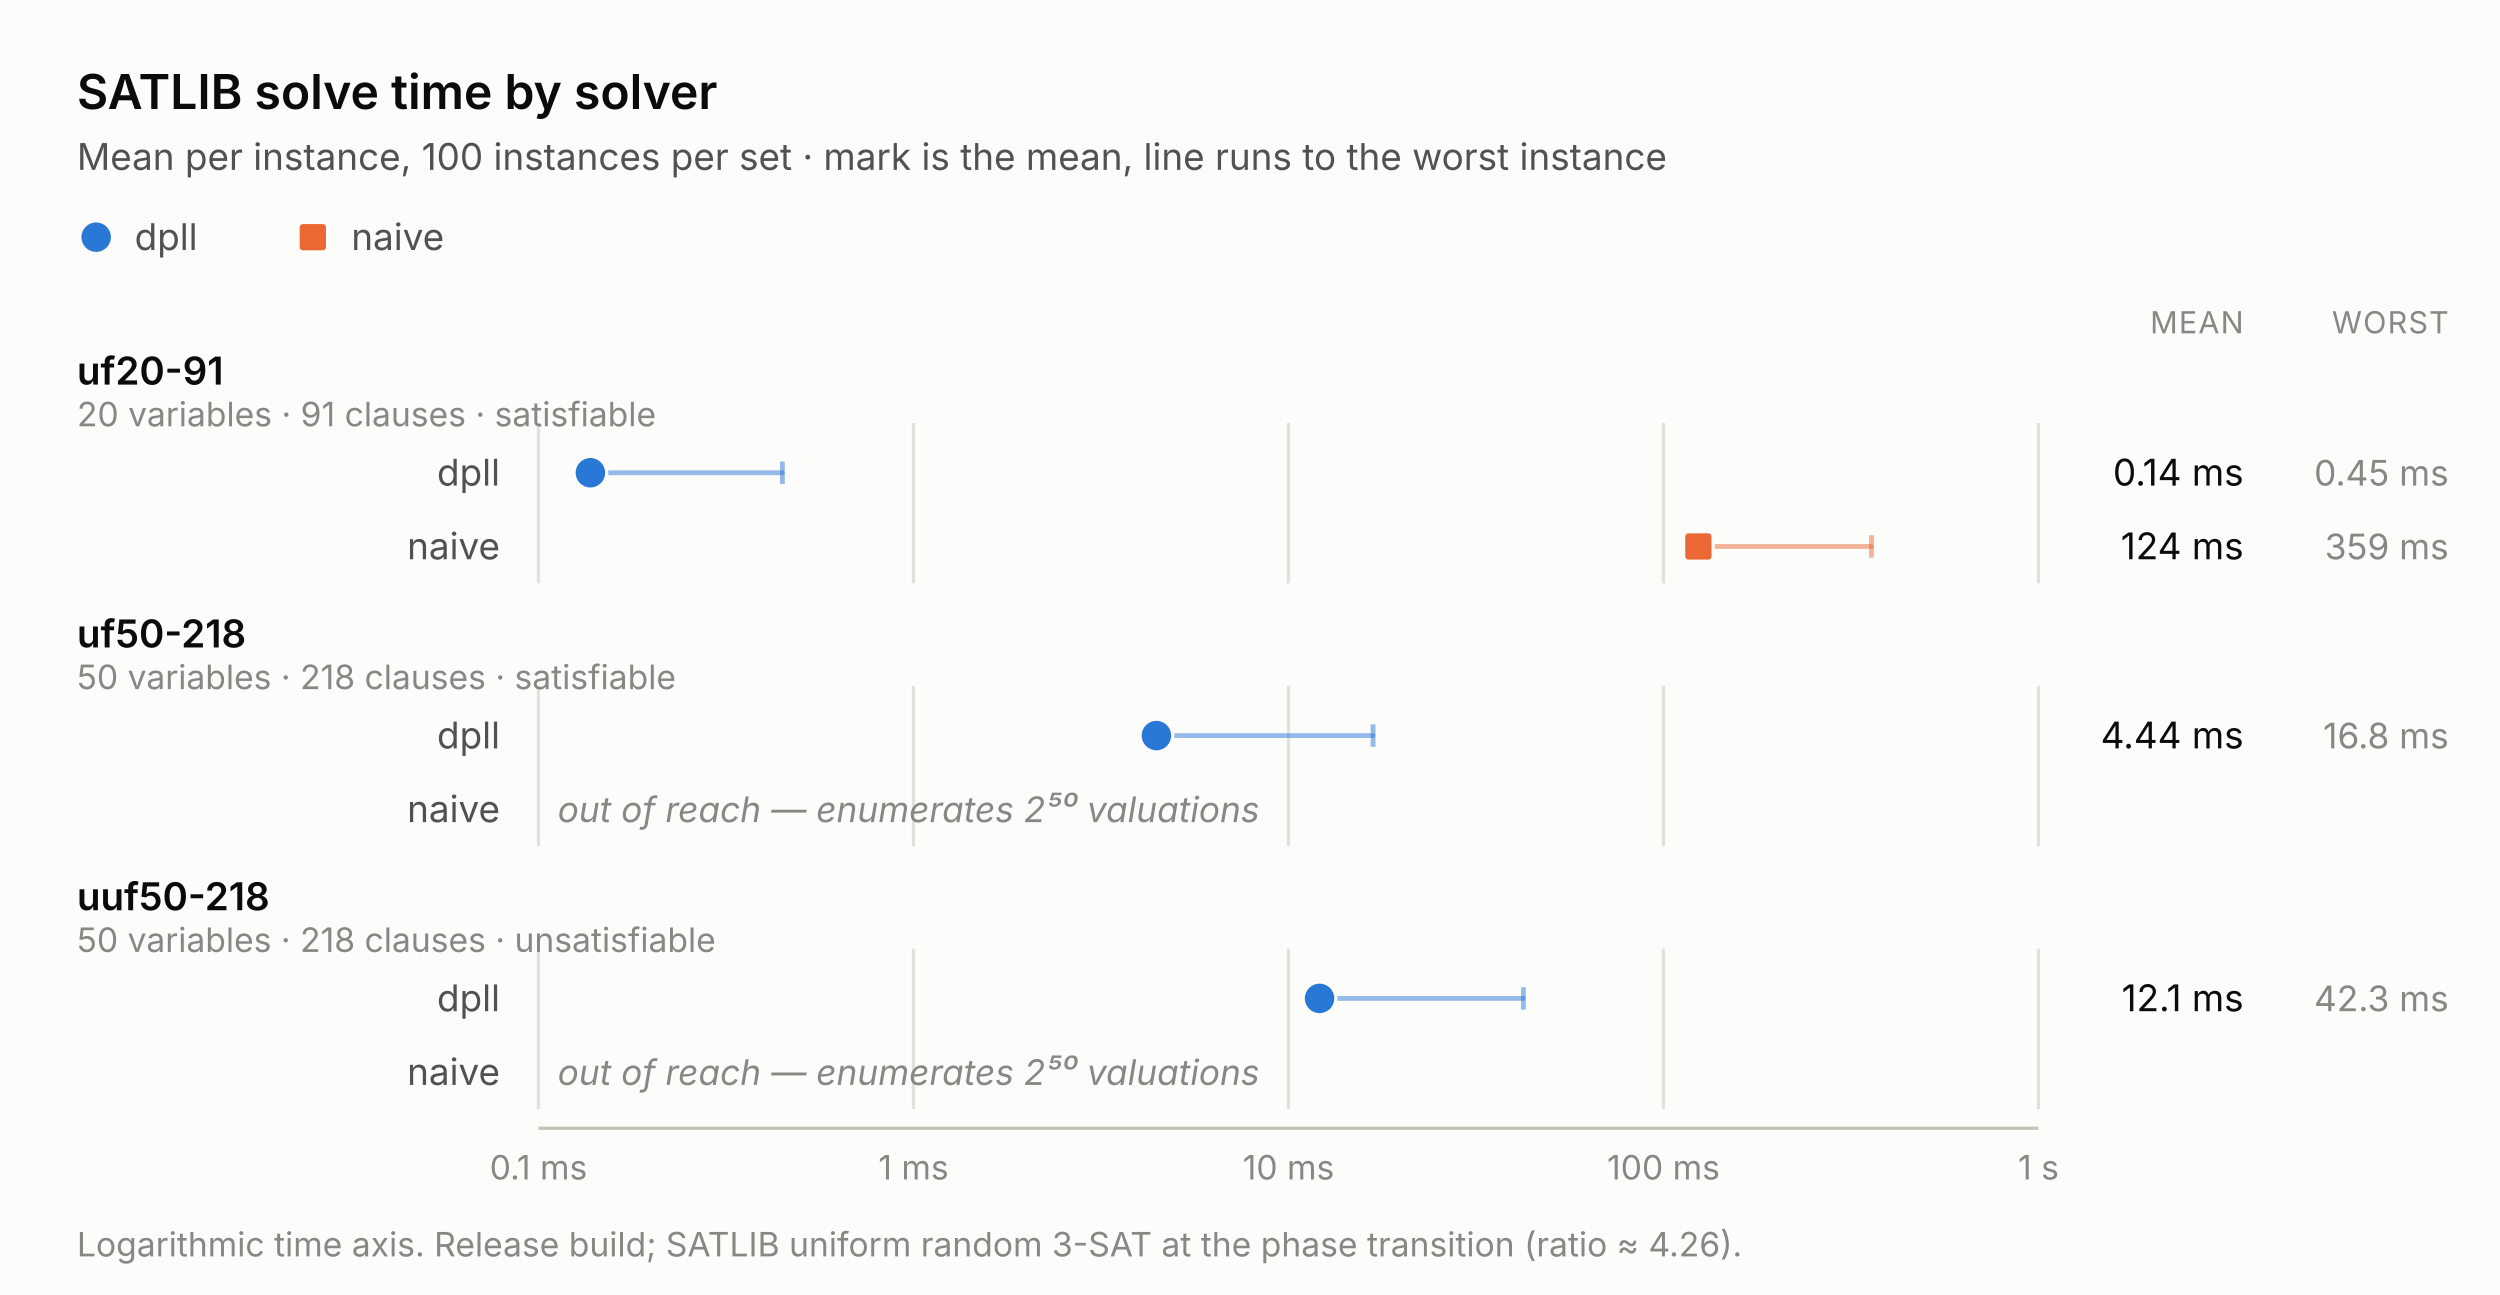
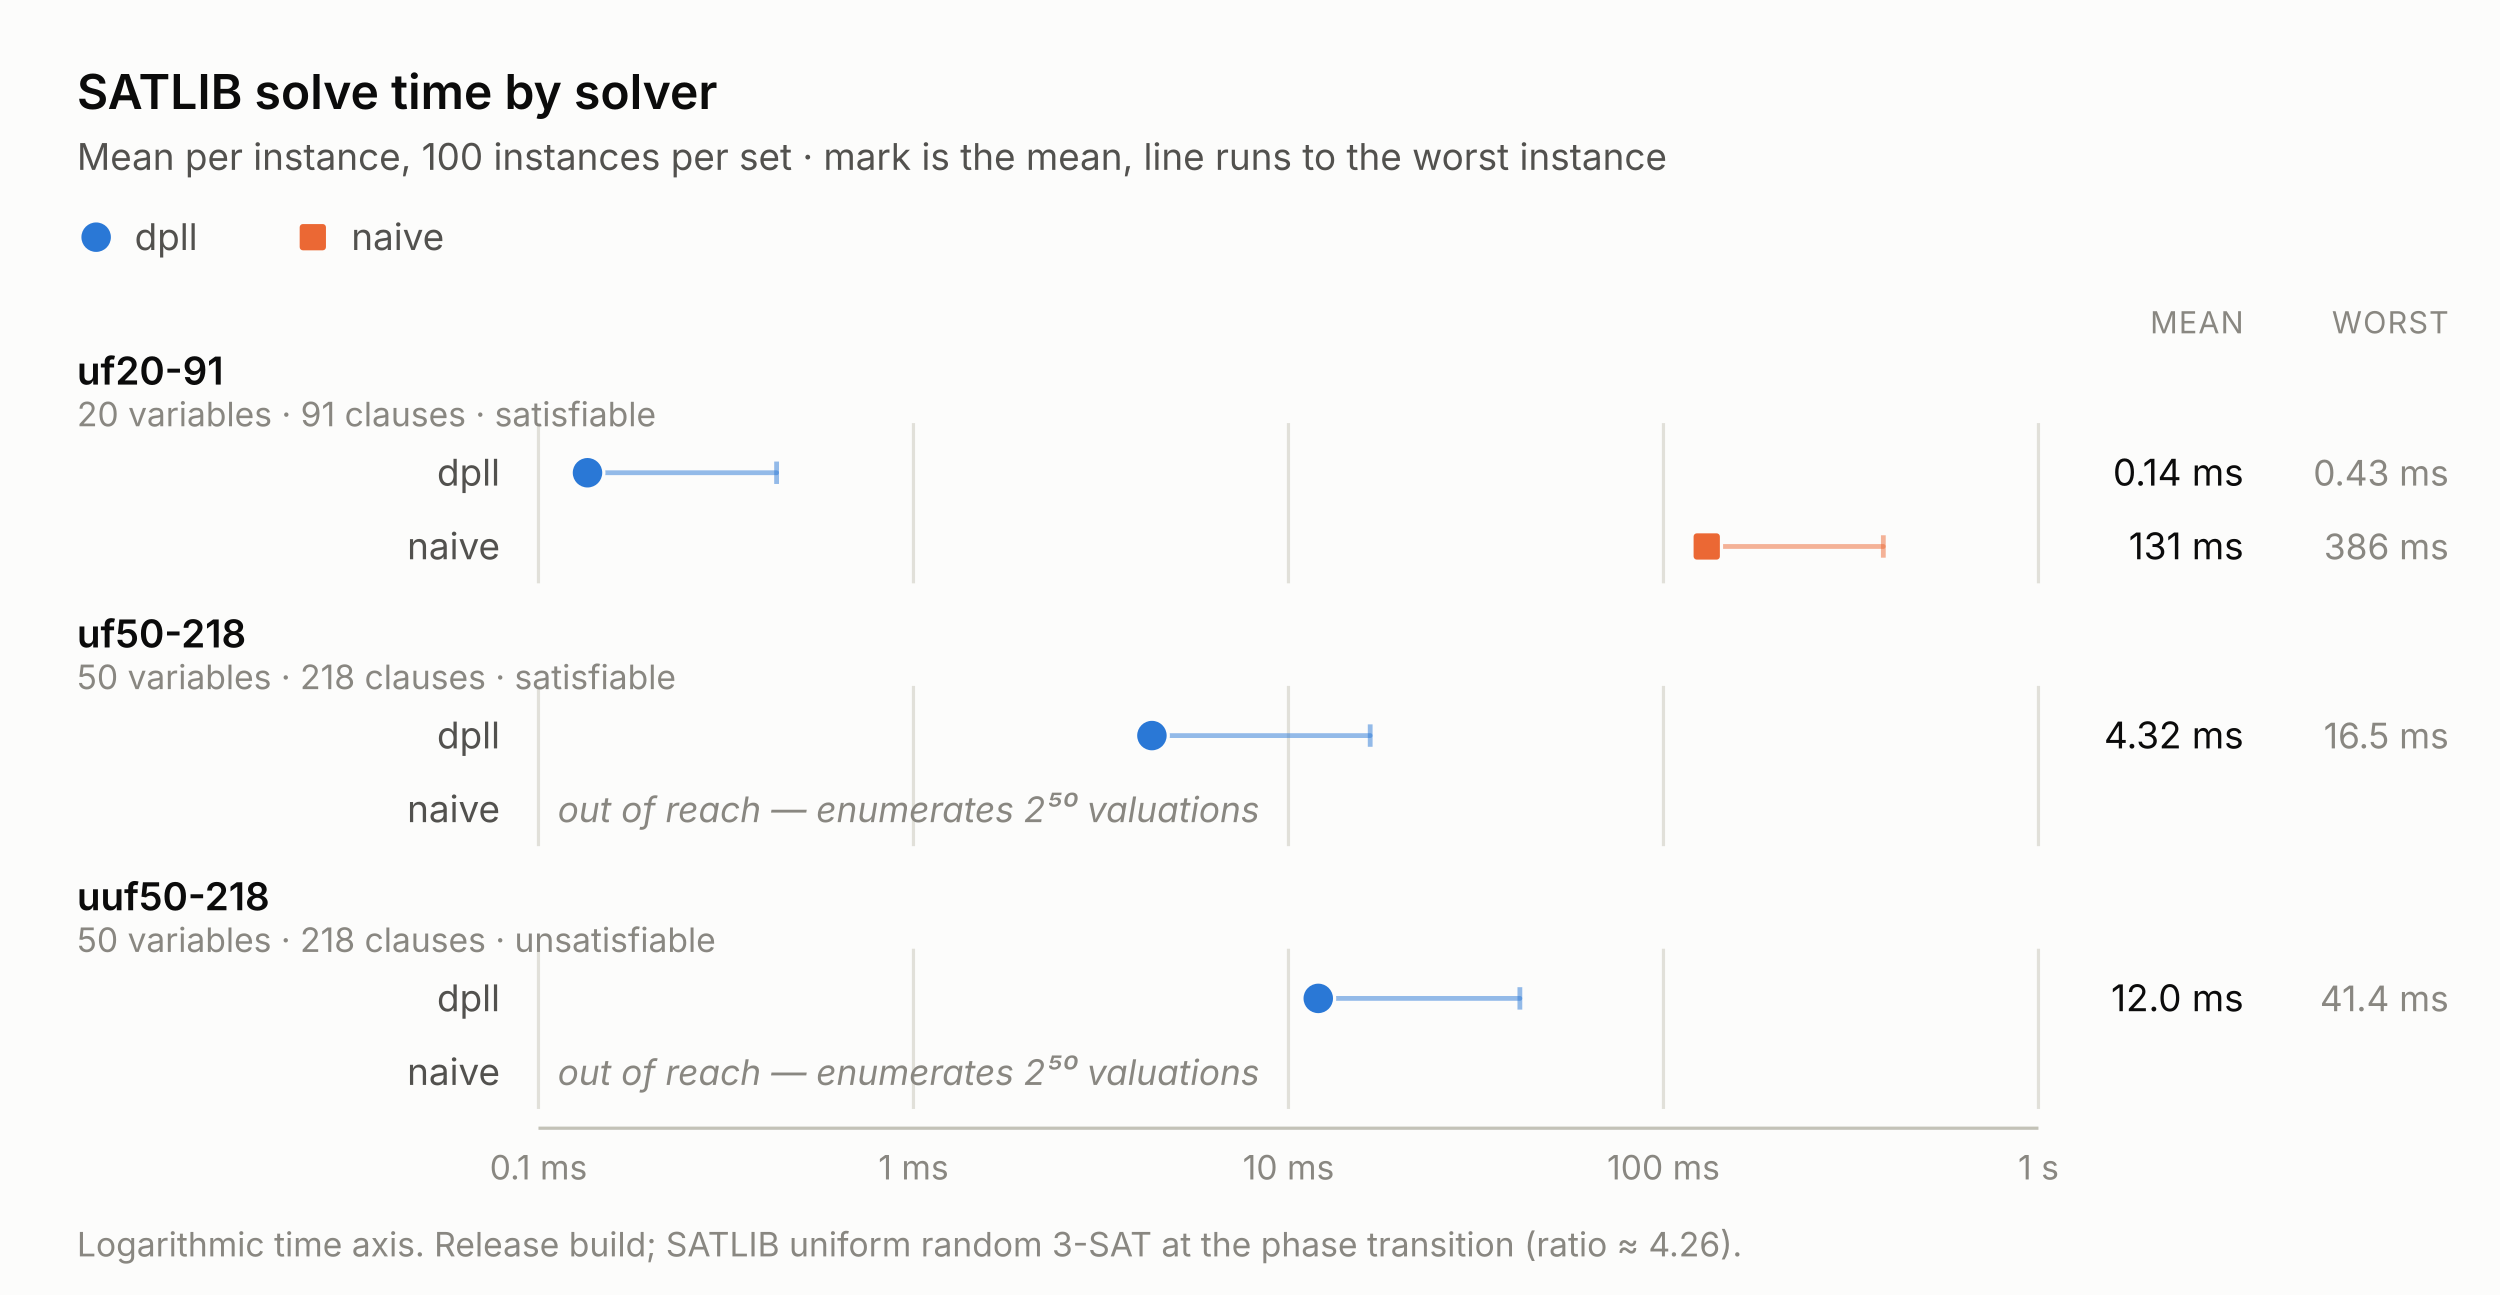
<svg xmlns="http://www.w3.org/2000/svg" viewBox="0 0 780 404.0" width="780" height="404.0" role="img" aria-labelledby="figTitle figDesc" font-family="system-ui, -apple-system, 'Segoe UI', sans-serif">
  <rect x="0" y="0" width="780" height="404.0" fill="#fcfcfb" />
  <line x1="168.0" y1="132.0" x2="168.0" y2="182.0" stroke="#e1e0d9" stroke-width="1" />
  <line x1="285.0" y1="132.0" x2="285.0" y2="182.0" stroke="#e1e0d9" stroke-width="1" />
  <line x1="402.0" y1="132.0" x2="402.0" y2="182.0" stroke="#e1e0d9" stroke-width="1" />
  <line x1="519.0" y1="132.0" x2="519.0" y2="182.0" stroke="#e1e0d9" stroke-width="1" />
  <line x1="636.0" y1="132.0" x2="636.0" y2="182.0" stroke="#e1e0d9" stroke-width="1" />
  <line x1="168.0" y1="214.0" x2="168.0" y2="264.0" stroke="#e1e0d9" stroke-width="1" />
  <line x1="285.0" y1="214.0" x2="285.0" y2="264.0" stroke="#e1e0d9" stroke-width="1" />
  <line x1="402.0" y1="214.0" x2="402.0" y2="264.0" stroke="#e1e0d9" stroke-width="1" />
  <line x1="519.0" y1="214.0" x2="519.0" y2="264.0" stroke="#e1e0d9" stroke-width="1" />
  <line x1="636.0" y1="214.0" x2="636.0" y2="264.0" stroke="#e1e0d9" stroke-width="1" />
  <line x1="168.0" y1="296.0" x2="168.0" y2="346.0" stroke="#e1e0d9" stroke-width="1" />
  <line x1="285.0" y1="296.0" x2="285.0" y2="346.0" stroke="#e1e0d9" stroke-width="1" />
  <line x1="402.0" y1="296.0" x2="402.0" y2="346.0" stroke="#e1e0d9" stroke-width="1" />
  <line x1="519.0" y1="296.0" x2="519.0" y2="346.0" stroke="#e1e0d9" stroke-width="1" />
  <line x1="636.0" y1="296.0" x2="636.0" y2="346.0" stroke="#e1e0d9" stroke-width="1" />
  <line x1="168.0" y1="352.0" x2="636.0" y2="352.0" stroke="#c3c2b7" stroke-width="1" />
  <text x="24.0" y="34.0" fill="#0b0b0b" font-size="15" font-weight="600">SATLIB solve time by solver</text>
  <text x="24.0" y="53.0" fill="#52514e" font-size="11.5">Mean per instance, 100 instances per set · mark is the mean, line runs to the worst instance</text>
  <circle cx="30.0" cy="74.0" r="4.6" fill="none" stroke="#fcfcfb" stroke-width="2" />
  <circle cx="30.0" cy="74.0" r="4.6" fill="#2a78d6" />
  <text x="42.0" y="78.0" fill="#52514e" font-size="11.5">dpll</text>
  <rect x="93.5" y="69.9" width="8.2" height="8.2" rx="1" fill="none" stroke="#fcfcfb" stroke-width="2" />
  <rect x="93.5" y="69.9" width="8.2" height="8.2" rx="1" fill="#eb6834" />
  <text x="109.6" y="78.0" fill="#52514e" font-size="11.5">naive</text>
  <text x="700.0" y="104.0" fill="#898781" font-size="9.5" text-anchor="end" letter-spacing="0.04em">MEAN</text>
  <text x="764.0" y="104.0" fill="#898781" font-size="9.5" text-anchor="end" letter-spacing="0.04em">WORST</text>
  <text x="24.0" y="120.0" fill="#0b0b0b" font-size="12" font-weight="600">uf20-91</text>
  <text x="24.0" y="133.0" fill="#898781" font-size="10.5">20 variables · 91 clauses · satisfiable</text>
  <text x="156.0" y="151.5" fill="#52514e" font-size="11.5" text-anchor="end">dpll</text>
-   <line x1="184.2" y1="147.5" x2="244.1" y2="147.5" stroke="#2a78d6" stroke-width="1.5" stroke-linecap="round" opacity="0.5" />
-   <line x1="244.1" y1="144.0" x2="244.1" y2="151.0" stroke="#2a78d6" stroke-width="1.5" opacity="0.5" />
-   <circle cx="184.2" cy="147.5" r="4.6" fill="none" stroke="#fcfcfb" stroke-width="2" />
-   <circle cx="184.2" cy="147.5" r="4.6" fill="#2a78d6" />
+   <line x1="183.3" y1="147.5" x2="242.3" y2="147.5" stroke="#2a78d6" stroke-width="1.5" stroke-linecap="round" opacity="0.5" />
+   <line x1="242.3" y1="144.0" x2="242.3" y2="151.0" stroke="#2a78d6" stroke-width="1.5" opacity="0.5" />
+   <circle cx="183.3" cy="147.5" r="4.6" fill="none" stroke="#fcfcfb" stroke-width="2" />
+   <circle cx="183.3" cy="147.5" r="4.6" fill="#2a78d6" />
  <text x="700.0" y="151.5" fill="#0b0b0b" font-size="11.5" text-anchor="end">0.14 ms</text>
-   <text x="764.0" y="151.5" fill="#898781" font-size="11" text-anchor="end">0.45 ms</text>
+   <text x="764.0" y="151.5" fill="#898781" font-size="11" text-anchor="end">0.43 ms</text>
  <text x="156.0" y="174.5" fill="#52514e" font-size="11.5" text-anchor="end">naive</text>
-   <line x1="529.9" y1="170.5" x2="583.9" y2="170.5" stroke="#eb6834" stroke-width="1.5" stroke-linecap="round" opacity="0.5" />
-   <line x1="583.9" y1="167.0" x2="583.9" y2="174.0" stroke="#eb6834" stroke-width="1.5" opacity="0.5" />
-   <rect x="525.8" y="166.4" width="8.2" height="8.2" rx="1" fill="none" stroke="#fcfcfb" stroke-width="2" />
-   <rect x="525.8" y="166.4" width="8.2" height="8.2" rx="1" fill="#eb6834" />
-   <text x="700.0" y="174.5" fill="#0b0b0b" font-size="11.5" text-anchor="end">124 ms</text>
-   <text x="764.0" y="174.5" fill="#898781" font-size="11" text-anchor="end">359 ms</text>
+   <line x1="532.5" y1="170.5" x2="587.6" y2="170.5" stroke="#eb6834" stroke-width="1.5" stroke-linecap="round" opacity="0.5" />
+   <line x1="587.6" y1="167.0" x2="587.6" y2="174.0" stroke="#eb6834" stroke-width="1.5" opacity="0.5" />
+   <rect x="528.4" y="166.4" width="8.2" height="8.2" rx="1" fill="none" stroke="#fcfcfb" stroke-width="2" />
+   <rect x="528.4" y="166.4" width="8.2" height="8.2" rx="1" fill="#eb6834" />
+   <text x="700.0" y="174.5" fill="#0b0b0b" font-size="11.5" text-anchor="end">131 ms</text>
+   <text x="764.0" y="174.5" fill="#898781" font-size="11" text-anchor="end">386 ms</text>
  <text x="24.0" y="202.0" fill="#0b0b0b" font-size="12" font-weight="600">uf50-218</text>
  <text x="24.0" y="215.0" fill="#898781" font-size="10.5">50 variables · 218 clauses · satisfiable</text>
  <text x="156.0" y="233.5" fill="#52514e" font-size="11.5" text-anchor="end">dpll</text>
-   <line x1="360.8" y1="229.5" x2="428.4" y2="229.5" stroke="#2a78d6" stroke-width="1.5" stroke-linecap="round" opacity="0.5" />
-   <line x1="428.4" y1="226.0" x2="428.4" y2="233.0" stroke="#2a78d6" stroke-width="1.5" opacity="0.5" />
-   <circle cx="360.8" cy="229.5" r="4.6" fill="none" stroke="#fcfcfb" stroke-width="2" />
-   <circle cx="360.8" cy="229.5" r="4.6" fill="#2a78d6" />
-   <text x="700.0" y="233.5" fill="#0b0b0b" font-size="11.5" text-anchor="end">4.44 ms</text>
-   <text x="764.0" y="233.5" fill="#898781" font-size="11" text-anchor="end">16.8 ms</text>
+   <line x1="359.4" y1="229.5" x2="427.5" y2="229.5" stroke="#2a78d6" stroke-width="1.5" stroke-linecap="round" opacity="0.5" />
+   <line x1="427.5" y1="226.0" x2="427.5" y2="233.0" stroke="#2a78d6" stroke-width="1.5" opacity="0.5" />
+   <circle cx="359.4" cy="229.5" r="4.6" fill="none" stroke="#fcfcfb" stroke-width="2" />
+   <circle cx="359.4" cy="229.5" r="4.6" fill="#2a78d6" />
+   <text x="700.0" y="233.5" fill="#0b0b0b" font-size="11.5" text-anchor="end">4.32 ms</text>
+   <text x="764.0" y="233.5" fill="#898781" font-size="11" text-anchor="end">16.5 ms</text>
  <text x="156.0" y="256.5" fill="#52514e" font-size="11.5" text-anchor="end">naive</text>
  <text x="174.0" y="256.5" fill="#898781" font-size="11" font-style="italic">out of reach — enumerates 2⁵⁰ valuations</text>
  <text x="24.0" y="284.0" fill="#0b0b0b" font-size="12" font-weight="600">uuf50-218</text>
  <text x="24.0" y="297.0" fill="#898781" font-size="10.5">50 variables · 218 clauses · unsatisfiable</text>
  <text x="156.0" y="315.5" fill="#52514e" font-size="11.5" text-anchor="end">dpll</text>
-   <line x1="411.7" y1="311.5" x2="475.3" y2="311.5" stroke="#2a78d6" stroke-width="1.5" stroke-linecap="round" opacity="0.5" />
-   <line x1="475.3" y1="308.0" x2="475.3" y2="315.0" stroke="#2a78d6" stroke-width="1.5" opacity="0.5" />
-   <circle cx="411.7" cy="311.5" r="4.6" fill="none" stroke="#fcfcfb" stroke-width="2" />
-   <circle cx="411.7" cy="311.5" r="4.6" fill="#2a78d6" />
-   <text x="700.0" y="315.5" fill="#0b0b0b" font-size="11.5" text-anchor="end">12.1 ms</text>
-   <text x="764.0" y="315.5" fill="#898781" font-size="11" text-anchor="end">42.3 ms</text>
+   <line x1="411.3" y1="311.5" x2="474.2" y2="311.5" stroke="#2a78d6" stroke-width="1.5" stroke-linecap="round" opacity="0.5" />
+   <line x1="474.2" y1="308.0" x2="474.2" y2="315.0" stroke="#2a78d6" stroke-width="1.5" opacity="0.5" />
+   <circle cx="411.3" cy="311.5" r="4.6" fill="none" stroke="#fcfcfb" stroke-width="2" />
+   <circle cx="411.3" cy="311.5" r="4.6" fill="#2a78d6" />
+   <text x="700.0" y="315.5" fill="#0b0b0b" font-size="11.5" text-anchor="end">12.0 ms</text>
+   <text x="764.0" y="315.5" fill="#898781" font-size="11" text-anchor="end">41.4 ms</text>
  <text x="156.0" y="338.5" fill="#52514e" font-size="11.5" text-anchor="end">naive</text>
  <text x="174.0" y="338.5" fill="#898781" font-size="11" font-style="italic">out of reach — enumerates 2⁵⁰ valuations</text>
  <text x="168.0" y="368.0" fill="#898781" font-size="10.5" text-anchor="middle">0.1 ms</text>
  <text x="285.0" y="368.0" fill="#898781" font-size="10.5" text-anchor="middle">1 ms</text>
  <text x="402.0" y="368.0" fill="#898781" font-size="10.5" text-anchor="middle">10 ms</text>
  <text x="519.0" y="368.0" fill="#898781" font-size="10.5" text-anchor="middle">100 ms</text>
  <text x="636.0" y="368.0" fill="#898781" font-size="10.5" text-anchor="middle">1 s</text>
  <text x="24.0" y="392.0" fill="#898781" font-size="10.5">Logarithmic time axis. Release build; SATLIB uniform random 3-SAT at the phase transition (ratio ≈ 4.26).</text>
</svg>
